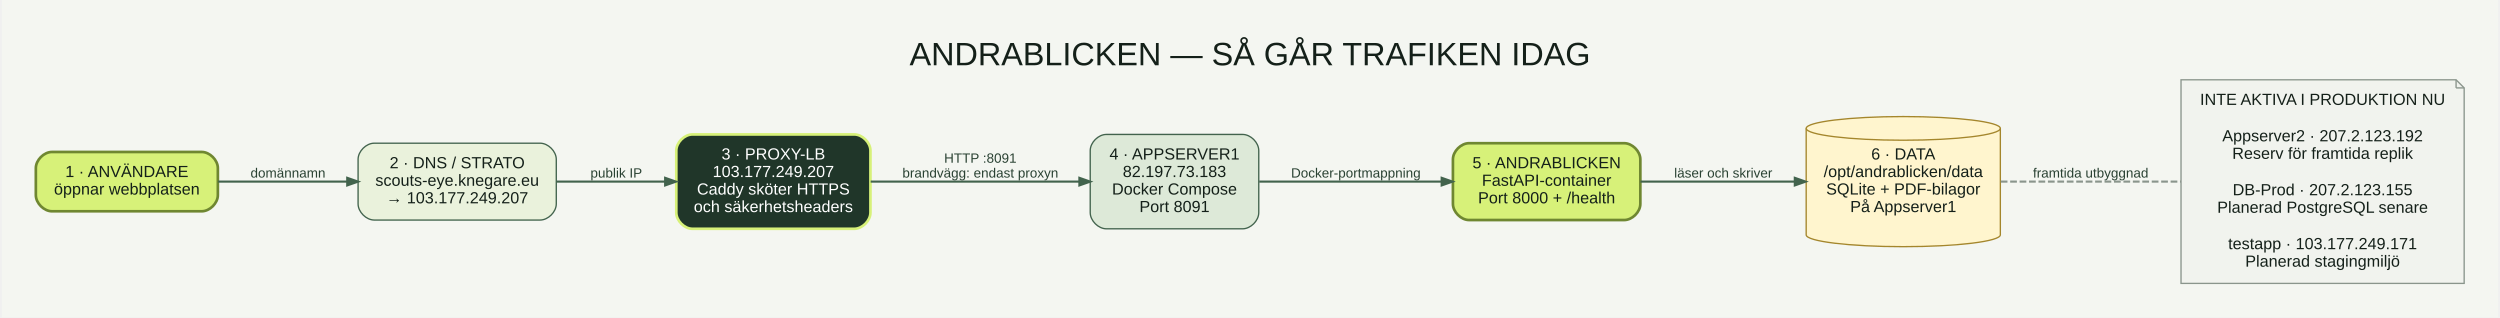
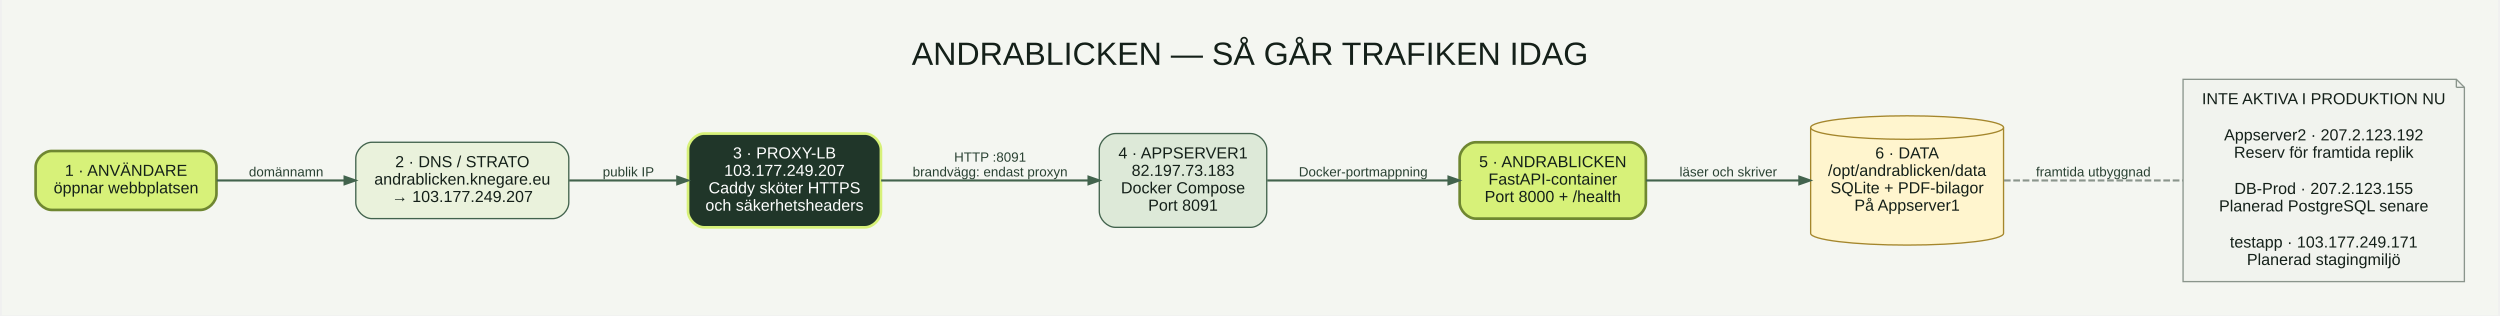
- <svg xmlns="http://www.w3.org/2000/svg" width="1851pt" height="235pt" viewBox="0.00 0.00 1851.40 235.40">
+ <svg xmlns="http://www.w3.org/2000/svg" width="1863pt" height="235pt" viewBox="0.00 0.00 1863.40 235.40">
  <g id="graph0" class="graph" transform="scale(1 1) rotate(0) translate(25.2 210.2)">
-     <polygon fill="#f4f6f1" stroke="transparent" points="-25.2,25.2 -25.2,-210.2 1826.2,-210.2 1826.2,25.2 -25.2,25.2" />
-     <text text-anchor="middle" x="900.5" y="-161.8" font-family="Arial" font-size="24.00" fill="#142019">ANDRABLICKEN — SÅ GÅR TRAFIKEN IDAG</text>
+     <polygon fill="#f4f6f1" stroke="transparent" points="-25.2,25.2 -25.2,-210.2 1838.2,-210.2 1838.2,25.2 -25.2,25.2" />
+     <text text-anchor="middle" x="906.5" y="-161.8" font-family="Arial" font-size="24.00" fill="#142019">ANDRABLICKEN — SÅ GÅR TRAFIKEN IDAG</text>
    <g id="node1" class="node">
      <path fill="#d7f179" stroke="#6f8731" stroke-width="2" d="M123,-97.5C123,-97.5 12,-97.5 12,-97.5 6,-97.5 0,-91.5 0,-85.5 0,-85.5 0,-65.5 0,-65.5 0,-59.5 6,-53.5 12,-53.5 12,-53.5 123,-53.5 123,-53.5 129,-53.5 135,-59.5 135,-65.5 135,-65.5 135,-85.5 135,-85.5 135,-91.5 129,-97.5 123,-97.5" />
      <text text-anchor="middle" x="67.5" y="-78.9" font-family="Arial" font-size="12.00" fill="#142019">1 · ANVÄNDARE</text>
      <text text-anchor="middle" x="67.5" y="-65.9" font-family="Arial" font-size="12.00" fill="#142019">öppnar webbplatsen</text>
    </g>
    <g id="node2" class="node">
-       <path fill="#eaf2dc" stroke="#42634d" d="M374,-104C374,-104 251,-104 251,-104 245,-104 239,-98 239,-92 239,-92 239,-59 239,-59 239,-53 245,-47 251,-47 251,-47 374,-47 374,-47 380,-47 386,-53 386,-59 386,-59 386,-92 386,-92 386,-98 380,-104 374,-104" />
-       <text text-anchor="middle" x="312.5" y="-85.4" font-family="Arial" font-size="12.00" fill="#142019">2 · DNS / STRATO</text>
-       <text text-anchor="middle" x="312.5" y="-72.4" font-family="Arial" font-size="12.00" fill="#142019">scouts-eye.knegare.eu</text>
-       <text text-anchor="middle" x="312.5" y="-59.4" font-family="Arial" font-size="12.00" fill="#142019">→ 103.177.249.207</text>
+       <path fill="#eaf2dc" stroke="#42634d" d="M386,-104C386,-104 251,-104 251,-104 245,-104 239,-98 239,-92 239,-92 239,-59 239,-59 239,-53 245,-47 251,-47 251,-47 386,-47 386,-47 392,-47 398,-53 398,-59 398,-59 398,-92 398,-92 398,-98 392,-104 386,-104" />
+       <text text-anchor="middle" x="318.5" y="-85.4" font-family="Arial" font-size="12.00" fill="#142019">2 · DNS / STRATO</text>
+       <text text-anchor="middle" x="318.5" y="-72.4" font-family="Arial" font-size="12.00" fill="#142019">andrablicken.knegare.eu</text>
+       <text text-anchor="middle" x="318.5" y="-59.4" font-family="Arial" font-size="12.00" fill="#142019">→ 103.177.249.207</text>
    </g>
    <g id="edge1" class="edge">
-       <path fill="none" stroke="#42634d" stroke-width="1.6" d="M135.22,-75.5C164.76,-75.5 199.76,-75.5 230.75,-75.5" />
-       <polygon fill="#42634d" stroke="#42634d" stroke-width="1.6" points="230.96,-78.3 238.96,-75.5 230.96,-72.7 230.96,-78.3" />
+       <path fill="none" stroke="#42634d" stroke-width="1.6" d="M135.23,-75.5C164.45,-75.5 199.13,-75.5 230.36,-75.5" />
+       <polygon fill="#42634d" stroke="#42634d" stroke-width="1.6" points="230.64,-78.3 238.64,-75.5 230.64,-72.7 230.64,-78.3" />
      <text text-anchor="middle" x="187" y="-78.5" font-family="Arial" font-size="10.00" fill="#294132">domännamn</text>
    </g>
    <g id="node3" class="node">
-       <path fill="#203629" stroke="#d7f179" stroke-width="2" d="M607,-110.5C607,-110.5 487,-110.5 487,-110.5 481,-110.5 475,-104.5 475,-98.5 475,-98.5 475,-52.5 475,-52.5 475,-46.5 481,-40.5 487,-40.5 487,-40.5 607,-40.5 607,-40.5 613,-40.5 619,-46.5 619,-52.5 619,-52.5 619,-98.5 619,-98.5 619,-104.5 613,-110.5 607,-110.5" />
-       <text text-anchor="middle" x="547" y="-91.9" font-family="Arial" font-size="12.00" fill="#ffffff">3 · PROXY-LB</text>
-       <text text-anchor="middle" x="547" y="-78.9" font-family="Arial" font-size="12.00" fill="#ffffff">103.177.249.207</text>
-       <text text-anchor="middle" x="547" y="-65.9" font-family="Arial" font-size="12.00" fill="#ffffff">Caddy sköter HTTPS</text>
-       <text text-anchor="middle" x="547" y="-52.9" font-family="Arial" font-size="12.00" fill="#ffffff">och säkerhetsheaders</text>
+       <path fill="#203629" stroke="#d7f179" stroke-width="2" d="M619,-110.5C619,-110.5 499,-110.5 499,-110.5 493,-110.5 487,-104.5 487,-98.5 487,-98.5 487,-52.5 487,-52.5 487,-46.5 493,-40.5 499,-40.5 499,-40.5 619,-40.5 619,-40.5 625,-40.5 631,-46.5 631,-52.5 631,-52.5 631,-98.5 631,-98.5 631,-104.5 625,-110.5 619,-110.5" />
+       <text text-anchor="middle" x="559" y="-91.9" font-family="Arial" font-size="12.00" fill="#ffffff">3 · PROXY-LB</text>
+       <text text-anchor="middle" x="559" y="-78.9" font-family="Arial" font-size="12.00" fill="#ffffff">103.177.249.207</text>
+       <text text-anchor="middle" x="559" y="-65.9" font-family="Arial" font-size="12.00" fill="#ffffff">Caddy sköter HTTPS</text>
+       <text text-anchor="middle" x="559" y="-52.9" font-family="Arial" font-size="12.00" fill="#ffffff">och säkerhetsheaders</text>
    </g>
    <g id="edge2" class="edge">
-       <path fill="none" stroke="#42634d" stroke-width="1.6" d="M386.11,-75.5C411.71,-75.5 440.61,-75.5 466.73,-75.5" />
-       <polygon fill="#42634d" stroke="#42634d" stroke-width="1.6" points="466.74,-78.3 474.74,-75.5 466.74,-72.7 466.74,-78.3" />
-       <text text-anchor="middle" x="430.5" y="-78.5" font-family="Arial" font-size="10.00" fill="#294132">publik IP</text>
+       <path fill="none" stroke="#42634d" stroke-width="1.6" d="M398.25,-75.5C424.09,-75.5 452.8,-75.5 478.67,-75.5" />
+       <polygon fill="#42634d" stroke="#42634d" stroke-width="1.6" points="478.97,-78.3 486.97,-75.5 478.97,-72.7 478.97,-78.3" />
+       <text text-anchor="middle" x="442.5" y="-78.5" font-family="Arial" font-size="10.00" fill="#294132">publik IP</text>
    </g>
    <g id="node4" class="node">
-       <path fill="#dde9d8" stroke="#42634d" d="M895,-110.5C895,-110.5 794,-110.5 794,-110.5 788,-110.5 782,-104.5 782,-98.5 782,-98.5 782,-52.5 782,-52.5 782,-46.5 788,-40.5 794,-40.5 794,-40.5 895,-40.5 895,-40.5 901,-40.5 907,-46.5 907,-52.5 907,-52.5 907,-98.5 907,-98.5 907,-104.5 901,-110.5 895,-110.5" />
-       <text text-anchor="middle" x="844.5" y="-91.9" font-family="Arial" font-size="12.00" fill="#142019">4 · APPSERVER1</text>
-       <text text-anchor="middle" x="844.5" y="-78.9" font-family="Arial" font-size="12.00" fill="#142019">82.197.73.183</text>
-       <text text-anchor="middle" x="844.5" y="-65.9" font-family="Arial" font-size="12.00" fill="#142019">Docker Compose</text>
-       <text text-anchor="middle" x="844.5" y="-52.9" font-family="Arial" font-size="12.00" fill="#142019">Port 8091</text>
+       <path fill="#dde9d8" stroke="#42634d" d="M907,-110.5C907,-110.5 806,-110.5 806,-110.5 800,-110.5 794,-104.5 794,-98.5 794,-98.5 794,-52.5 794,-52.5 794,-46.5 800,-40.5 806,-40.5 806,-40.5 907,-40.5 907,-40.5 913,-40.5 919,-46.5 919,-52.5 919,-52.5 919,-98.5 919,-98.5 919,-104.5 913,-110.5 907,-110.5" />
+       <text text-anchor="middle" x="856.5" y="-91.9" font-family="Arial" font-size="12.00" fill="#142019">4 · APPSERVER1</text>
+       <text text-anchor="middle" x="856.5" y="-78.9" font-family="Arial" font-size="12.00" fill="#142019">82.197.73.183</text>
+       <text text-anchor="middle" x="856.5" y="-65.9" font-family="Arial" font-size="12.00" fill="#142019">Docker Compose</text>
+       <text text-anchor="middle" x="856.5" y="-52.9" font-family="Arial" font-size="12.00" fill="#142019">Port 8091</text>
    </g>
    <g id="edge3" class="edge">
-       <path fill="none" stroke="#42634d" stroke-width="1.6" d="M619.16,-75.5C666.04,-75.5 727.14,-75.5 773.74,-75.5" />
-       <polygon fill="#42634d" stroke="#42634d" stroke-width="1.6" points="773.97,-78.3 781.97,-75.5 773.97,-72.7 773.97,-78.3" />
-       <text text-anchor="middle" x="700.5" y="-89.5" font-family="Arial" font-size="10.00" fill="#294132">HTTP :8091</text>
-       <text text-anchor="middle" x="700.5" y="-78.5" font-family="Arial" font-size="10.00" fill="#294132">brandvägg: endast proxyn</text>
+       <path fill="none" stroke="#42634d" stroke-width="1.6" d="M631.16,-75.5C678.04,-75.5 739.14,-75.5 785.74,-75.5" />
+       <polygon fill="#42634d" stroke="#42634d" stroke-width="1.6" points="785.97,-78.3 793.97,-75.5 785.97,-72.7 785.97,-78.3" />
+       <text text-anchor="middle" x="712.5" y="-89.5" font-family="Arial" font-size="10.00" fill="#294132">HTTP :8091</text>
+       <text text-anchor="middle" x="712.5" y="-78.5" font-family="Arial" font-size="10.00" fill="#294132">brandvägg: endast proxyn</text>
    </g>
    <g id="node5" class="node">
-       <path fill="#d7f179" stroke="#6f8731" stroke-width="2" d="M1178,-104C1178,-104 1063,-104 1063,-104 1057,-104 1051,-98 1051,-92 1051,-92 1051,-59 1051,-59 1051,-53 1057,-47 1063,-47 1063,-47 1178,-47 1178,-47 1184,-47 1190,-53 1190,-59 1190,-59 1190,-92 1190,-92 1190,-98 1184,-104 1178,-104" />
-       <text text-anchor="middle" x="1120.5" y="-85.4" font-family="Arial" font-size="12.00" fill="#142019">5 · ANDRABLICKEN</text>
-       <text text-anchor="middle" x="1120.5" y="-72.4" font-family="Arial" font-size="12.00" fill="#142019">FastAPI-container</text>
-       <text text-anchor="middle" x="1120.5" y="-59.4" font-family="Arial" font-size="12.00" fill="#142019">Port 8000 + /health</text>
+       <path fill="#d7f179" stroke="#6f8731" stroke-width="2" d="M1190,-104C1190,-104 1075,-104 1075,-104 1069,-104 1063,-98 1063,-92 1063,-92 1063,-59 1063,-59 1063,-53 1069,-47 1075,-47 1075,-47 1190,-47 1190,-47 1196,-47 1202,-53 1202,-59 1202,-59 1202,-92 1202,-92 1202,-98 1196,-104 1190,-104" />
+       <text text-anchor="middle" x="1132.5" y="-85.4" font-family="Arial" font-size="12.00" fill="#142019">5 · ANDRABLICKEN</text>
+       <text text-anchor="middle" x="1132.5" y="-72.4" font-family="Arial" font-size="12.00" fill="#142019">FastAPI-container</text>
+       <text text-anchor="middle" x="1132.5" y="-59.4" font-family="Arial" font-size="12.00" fill="#142019">Port 8000 + /health</text>
    </g>
    <g id="edge4" class="edge">
-       <path fill="none" stroke="#42634d" stroke-width="1.6" d="M907.33,-75.5C947.37,-75.5 999.81,-75.5 1042.54,-75.5" />
-       <polygon fill="#42634d" stroke="#42634d" stroke-width="1.6" points="1042.67,-78.3 1050.67,-75.5 1042.67,-72.7 1042.67,-78.3" />
-       <text text-anchor="middle" x="979" y="-78.5" font-family="Arial" font-size="10.00" fill="#294132">Docker-portmappning</text>
+       <path fill="none" stroke="#42634d" stroke-width="1.6" d="M919.33,-75.5C959.37,-75.5 1011.81,-75.5 1054.54,-75.5" />
+       <polygon fill="#42634d" stroke="#42634d" stroke-width="1.6" points="1054.67,-78.3 1062.67,-75.5 1054.67,-72.7 1054.67,-78.3" />
+       <text text-anchor="middle" x="991" y="-78.5" font-family="Arial" font-size="10.00" fill="#294132">Docker-portmappning</text>
    </g>
    <g id="node6" class="node">
-       <path fill="#fff5ce" stroke="#a4862c" d="M1457,-114.98C1457,-119.82 1424.73,-123.75 1385,-123.75 1345.27,-123.75 1313,-119.82 1313,-114.98 1313,-114.98 1313,-36.02 1313,-36.02 1313,-31.18 1345.27,-27.25 1385,-27.25 1424.73,-27.25 1457,-31.18 1457,-36.02 1457,-36.02 1457,-114.98 1457,-114.98" />
-       <path fill="none" stroke="#a4862c" d="M1457,-114.98C1457,-110.14 1424.73,-106.2 1385,-106.2 1345.27,-106.2 1313,-110.14 1313,-114.98" />
-       <text text-anchor="middle" x="1385" y="-91.9" font-family="Arial" font-size="12.00" fill="#142019">6 · DATA</text>
-       <text text-anchor="middle" x="1385" y="-78.9" font-family="Arial" font-size="12.00" fill="#142019">/opt/andrablicken/data</text>
-       <text text-anchor="middle" x="1385" y="-65.9" font-family="Arial" font-size="12.00" fill="#142019">SQLite + PDF-bilagor</text>
-       <text text-anchor="middle" x="1385" y="-52.9" font-family="Arial" font-size="12.00" fill="#142019">På Appserver1</text>
+       <path fill="#fff5ce" stroke="#a4862c" d="M1469,-114.98C1469,-119.82 1436.73,-123.75 1397,-123.75 1357.27,-123.75 1325,-119.82 1325,-114.98 1325,-114.98 1325,-36.02 1325,-36.02 1325,-31.18 1357.27,-27.25 1397,-27.25 1436.73,-27.25 1469,-31.18 1469,-36.02 1469,-36.02 1469,-114.98 1469,-114.98" />
+       <path fill="none" stroke="#a4862c" d="M1469,-114.98C1469,-110.14 1436.73,-106.2 1397,-106.2 1357.27,-106.2 1325,-110.14 1325,-114.98" />
+       <text text-anchor="middle" x="1397" y="-91.9" font-family="Arial" font-size="12.00" fill="#142019">6 · DATA</text>
+       <text text-anchor="middle" x="1397" y="-78.9" font-family="Arial" font-size="12.00" fill="#142019">/opt/andrablicken/data</text>
+       <text text-anchor="middle" x="1397" y="-65.9" font-family="Arial" font-size="12.00" fill="#142019">SQLite + PDF-bilagor</text>
+       <text text-anchor="middle" x="1397" y="-52.9" font-family="Arial" font-size="12.00" fill="#142019">På Appserver1</text>
    </g>
    <g id="edge5" class="edge">
-       <path fill="none" stroke="#42634d" stroke-width="1.6" d="M1190.13,-75.5C1225.15,-75.5 1267.95,-75.5 1304.41,-75.5" />
-       <polygon fill="#42634d" stroke="#42634d" stroke-width="1.6" points="1304.57,-78.3 1312.57,-75.5 1304.57,-72.7 1304.57,-78.3" />
-       <text text-anchor="middle" x="1251.5" y="-78.5" font-family="Arial" font-size="10.00" fill="#294132">läser och skriver</text>
+       <path fill="none" stroke="#42634d" stroke-width="1.6" d="M1202.13,-75.5C1237.15,-75.5 1279.95,-75.5 1316.41,-75.5" />
+       <polygon fill="#42634d" stroke="#42634d" stroke-width="1.6" points="1316.57,-78.3 1324.57,-75.5 1316.57,-72.7 1316.57,-78.3" />
+       <text text-anchor="middle" x="1263.5" y="-78.5" font-family="Arial" font-size="10.00" fill="#294132">läser och skriver</text>
    </g>
    <g id="node7" class="node">
-       <polygon fill="#f1f3ee" stroke="#8a958c" points="1795,-151 1591,-151 1591,0 1801,0 1801,-145 1795,-151" />
-       <polyline fill="none" stroke="#8a958c" points="1795,-151 1795,-145 " />
-       <polyline fill="none" stroke="#8a958c" points="1801,-145 1795,-145 " />
-       <text text-anchor="middle" x="1696" y="-132.4" font-family="Arial" font-size="12.00" fill="#142019">INTE AKTIVA I PRODUKTION NU</text>
-       <text text-anchor="middle" x="1696" y="-105.4" font-family="Arial" font-size="12.00" fill="#142019">Appserver2 · 207.2.123.192</text>
-       <text text-anchor="middle" x="1696" y="-92.4" font-family="Arial" font-size="12.00" fill="#142019">Reserv för framtida replik</text>
-       <text text-anchor="middle" x="1696" y="-65.4" font-family="Arial" font-size="12.00" fill="#142019">DB-Prod · 207.2.123.155</text>
-       <text text-anchor="middle" x="1696" y="-52.4" font-family="Arial" font-size="12.00" fill="#142019">Planerad PostgreSQL senare</text>
-       <text text-anchor="middle" x="1696" y="-25.4" font-family="Arial" font-size="12.00" fill="#142019">testapp · 103.177.249.171</text>
-       <text text-anchor="middle" x="1696" y="-12.4" font-family="Arial" font-size="12.00" fill="#142019">Planerad stagingmiljö</text>
+       <polygon fill="#f1f3ee" stroke="#8a958c" points="1807,-151 1603,-151 1603,0 1813,0 1813,-145 1807,-151" />
+       <polyline fill="none" stroke="#8a958c" points="1807,-151 1807,-145 " />
+       <polyline fill="none" stroke="#8a958c" points="1813,-145 1807,-145 " />
+       <text text-anchor="middle" x="1708" y="-132.4" font-family="Arial" font-size="12.00" fill="#142019">INTE AKTIVA I PRODUKTION NU</text>
+       <text text-anchor="middle" x="1708" y="-105.4" font-family="Arial" font-size="12.00" fill="#142019">Appserver2 · 207.2.123.192</text>
+       <text text-anchor="middle" x="1708" y="-92.4" font-family="Arial" font-size="12.00" fill="#142019">Reserv för framtida replik</text>
+       <text text-anchor="middle" x="1708" y="-65.4" font-family="Arial" font-size="12.00" fill="#142019">DB-Prod · 207.2.123.155</text>
+       <text text-anchor="middle" x="1708" y="-52.4" font-family="Arial" font-size="12.00" fill="#142019">Planerad PostgreSQL senare</text>
+       <text text-anchor="middle" x="1708" y="-25.4" font-family="Arial" font-size="12.00" fill="#142019">testapp · 103.177.249.171</text>
+       <text text-anchor="middle" x="1708" y="-12.4" font-family="Arial" font-size="12.00" fill="#142019">Planerad stagingmiljö</text>
    </g>
    <g id="edge6" class="edge">
-       <path fill="none" stroke="#8a958c" stroke-width="1.6" stroke-dasharray="5,2" d="M1457.28,-75.5C1496.94,-75.5 1547.02,-75.5 1590.98,-75.5" />
-       <text text-anchor="middle" x="1524" y="-78.5" font-family="Arial" font-size="10.00" fill="#294132">framtida utbyggnad</text>
+       <path fill="none" stroke="#8a958c" stroke-width="1.6" stroke-dasharray="5,2" d="M1469.28,-75.5C1508.94,-75.5 1559.02,-75.5 1602.98,-75.5" />
+       <text text-anchor="middle" x="1536" y="-78.5" font-family="Arial" font-size="10.00" fill="#294132">framtida utbyggnad</text>
    </g>
  </g>
</svg>
